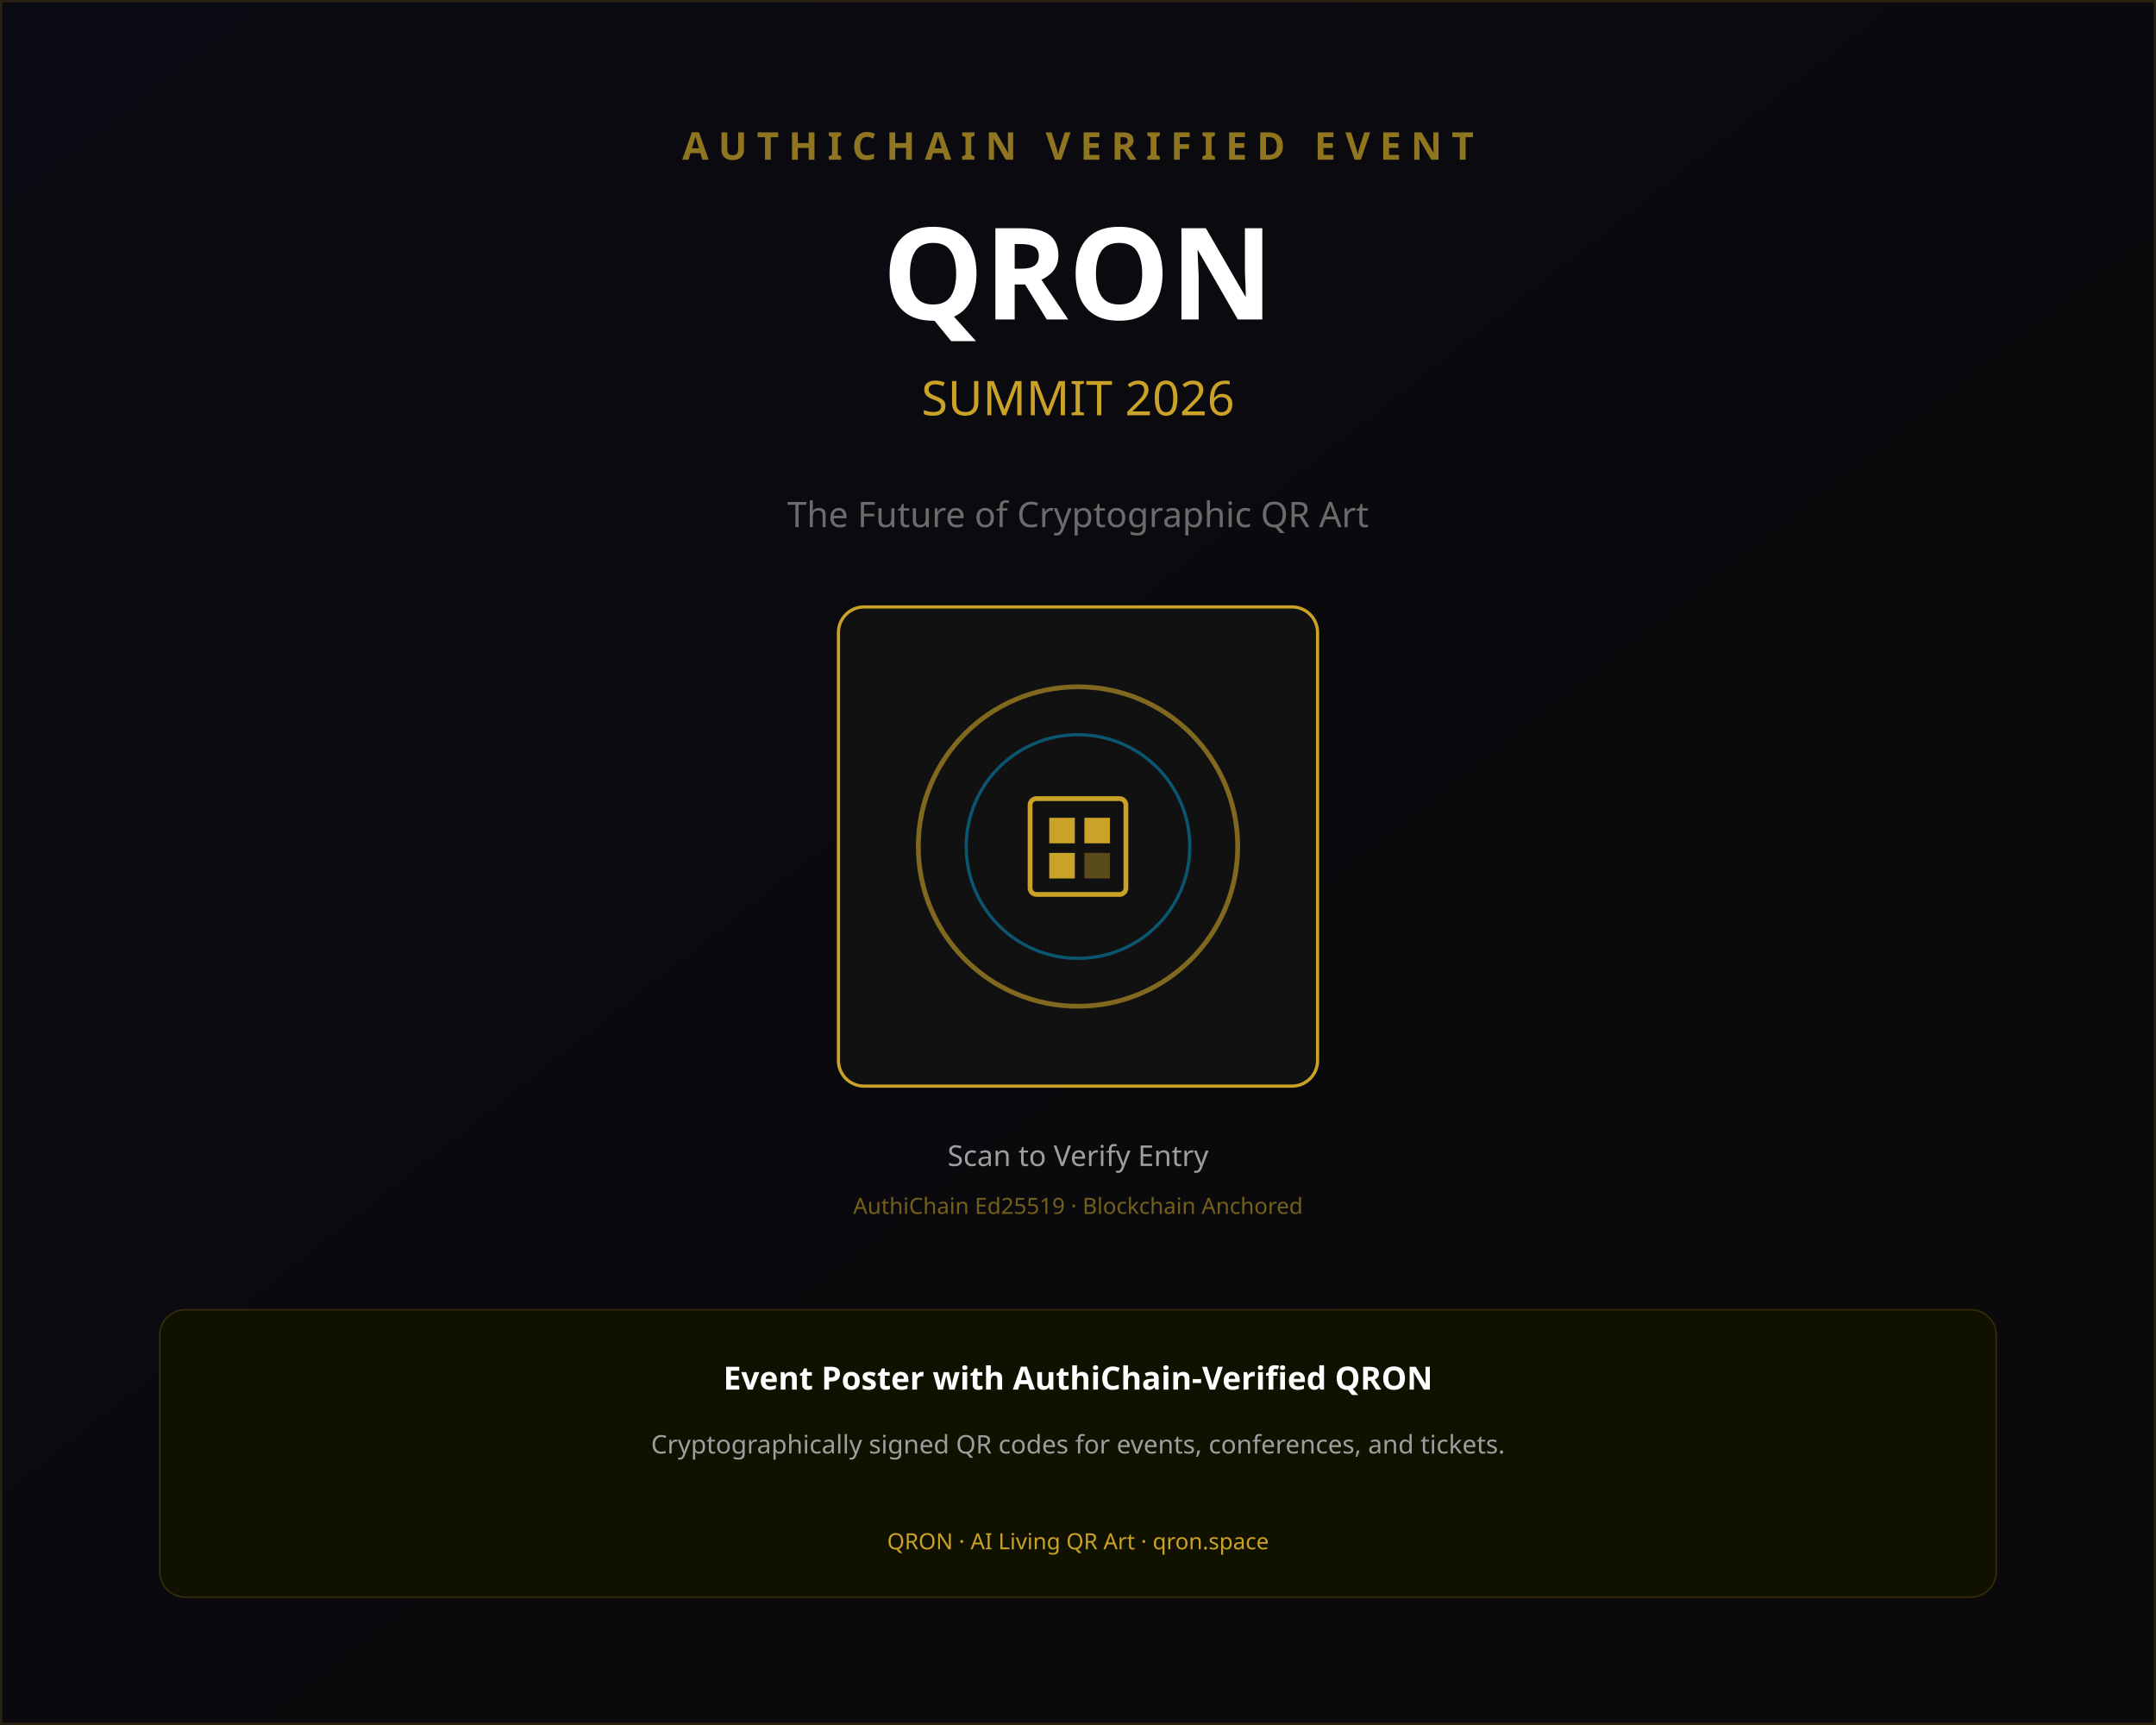
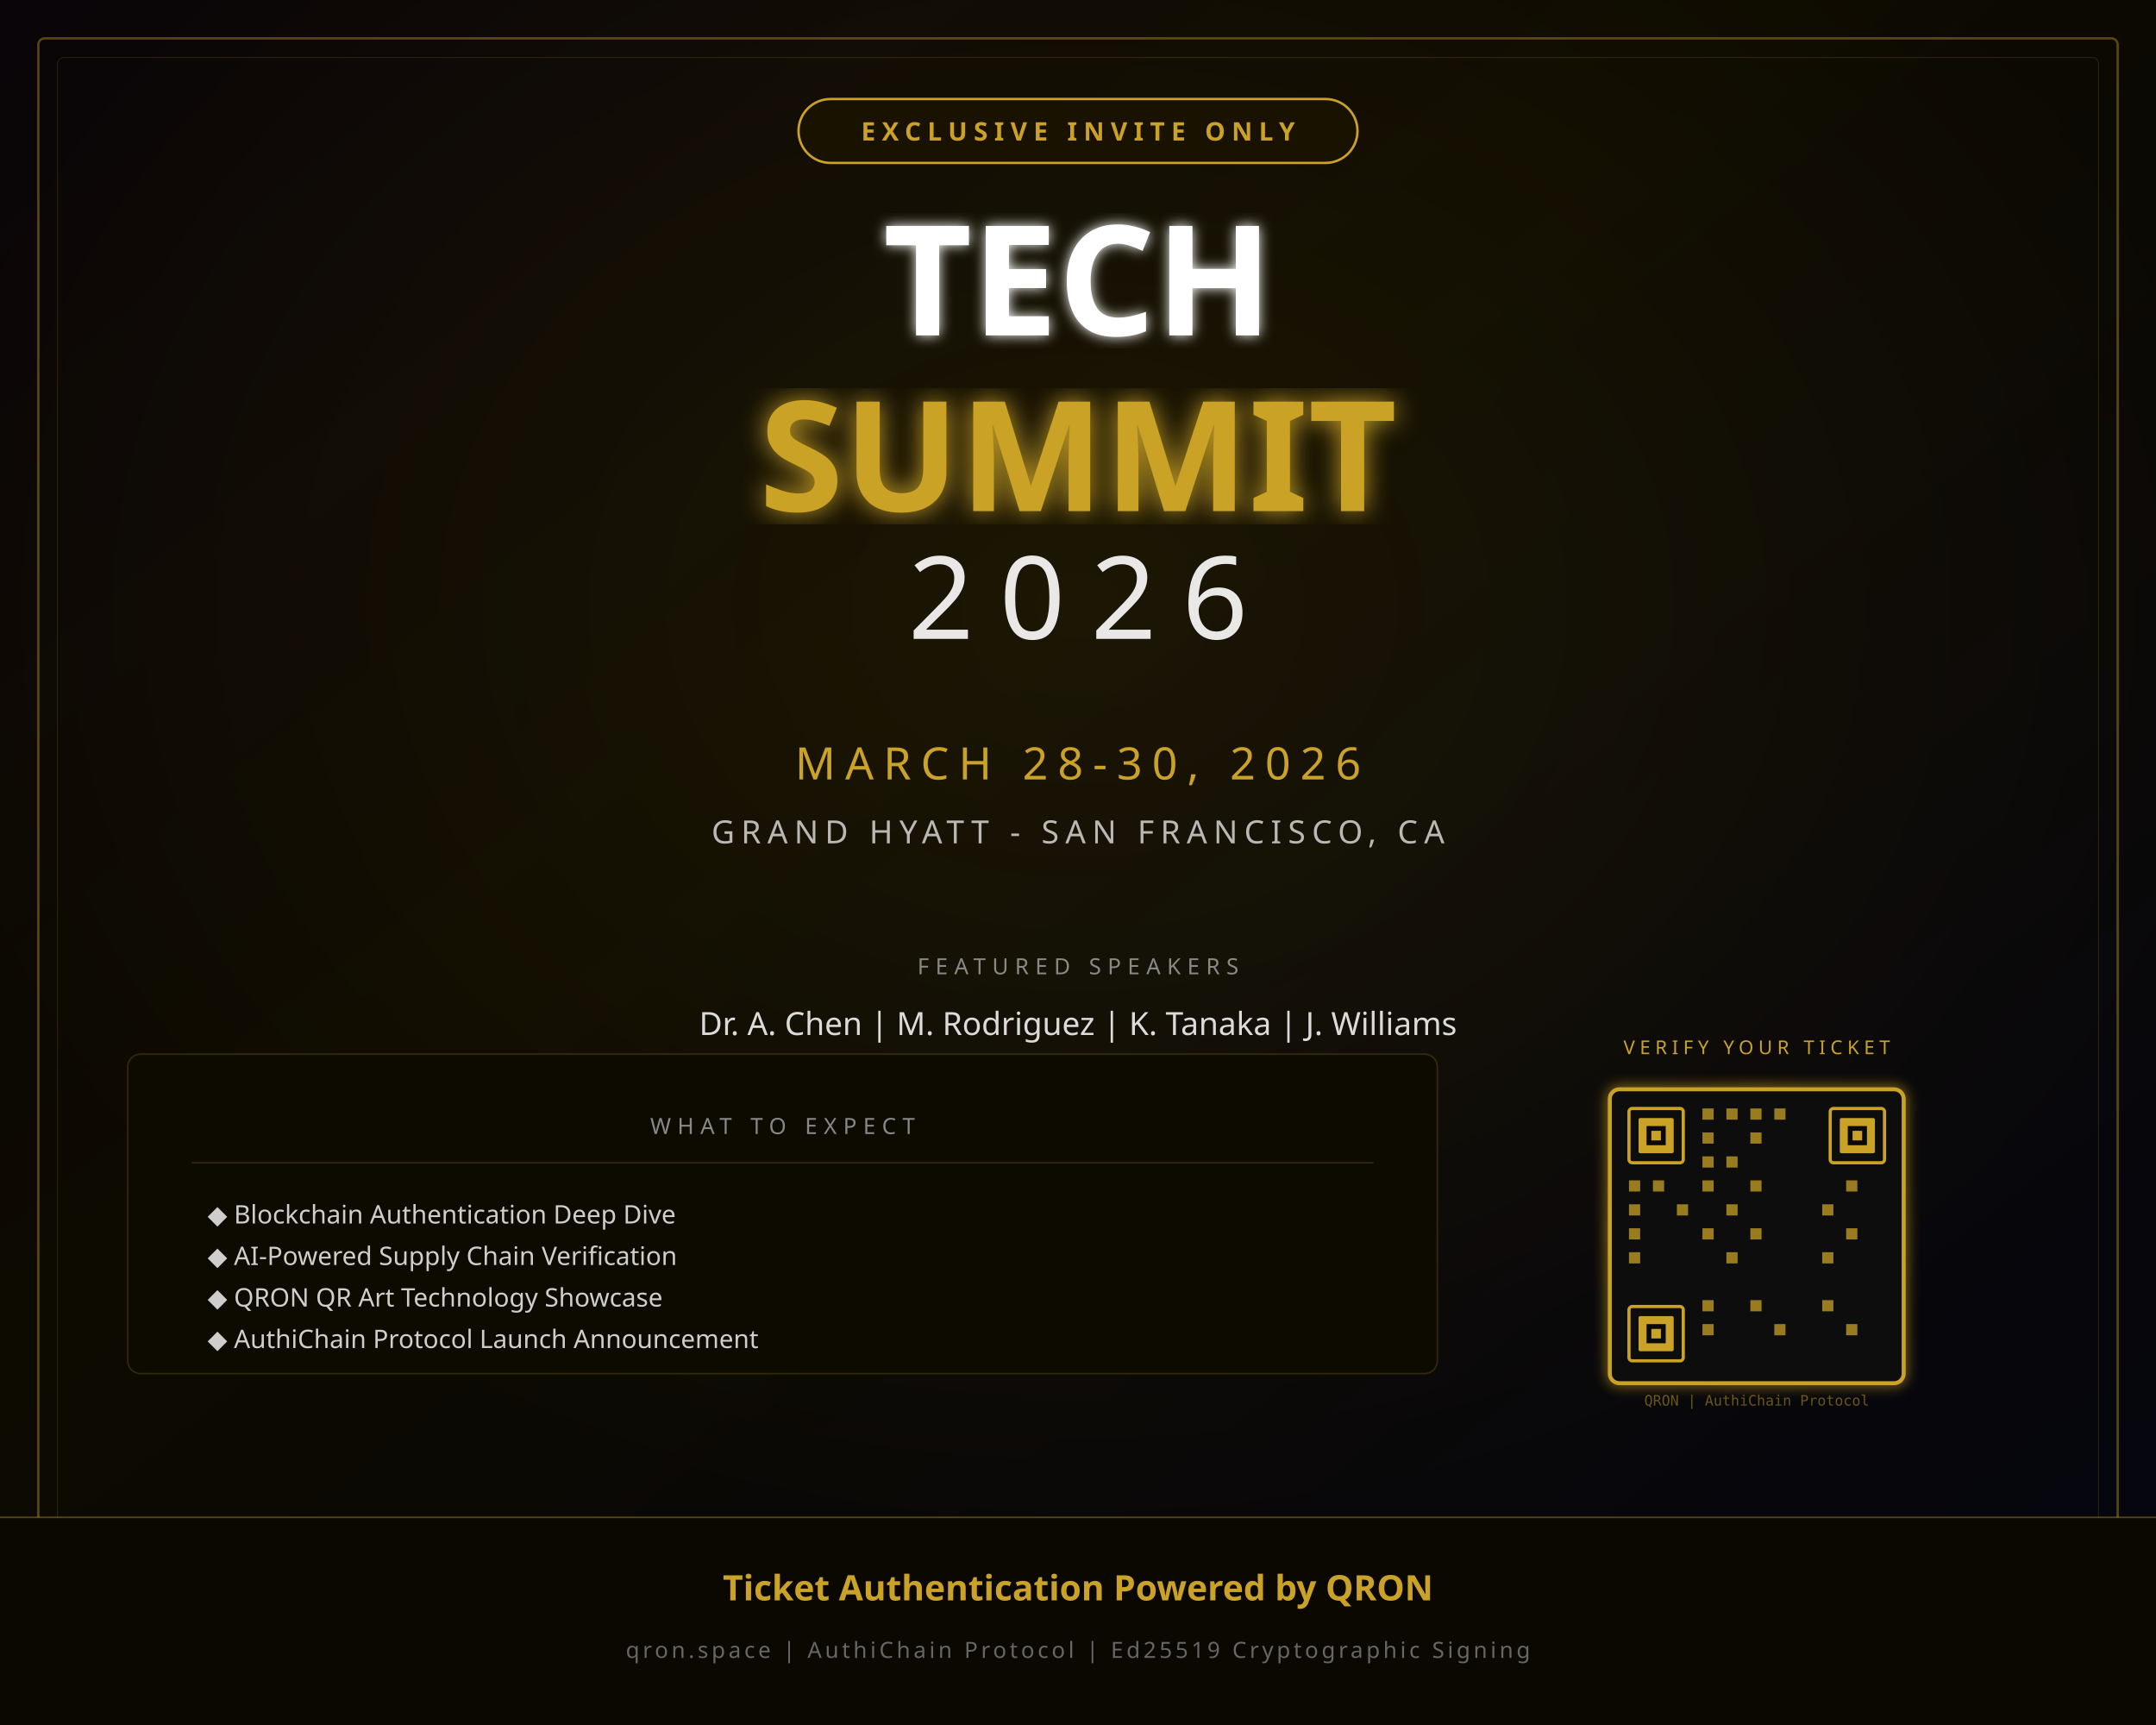
<svg xmlns="http://www.w3.org/2000/svg" viewBox="0 0 1350 1080" width="1350" height="1080">
  <defs>
-     <linearGradient id="bg" x1="0" y1="0" x2="1" y2="1">
-       <stop offset="0%" stop-color="#0a0a12" />
-       <stop offset="100%" stop-color="#0a0a0a" />
+     <linearGradient id="bgGrad" x1="0%" y1="0%" x2="100%" y2="100%">
+       <stop offset="0%" stop-color="#0a0508" />
+       <stop offset="40%" stop-color="#0d0a00" />
+       <stop offset="100%" stop-color="#050510" />
    </linearGradient>
+     <linearGradient id="goldLine" x1="0%" y1="0%" x2="100%" y2="0%">
+       <stop offset="0%" stop-color="#c9a22700" />
+       <stop offset="20%" stop-color="#c9a227" />
+       <stop offset="80%" stop-color="#e8c547" />
+       <stop offset="100%" stop-color="#c9a22700" />
+     </linearGradient>
+     <radialGradient id="spotLight" cx="50%" cy="35%" r="55%">
+       <stop offset="0%" stop-color="#c9a227" stop-opacity="0.08" />
+       <stop offset="100%" stop-color="#c9a227" stop-opacity="0" />
+     </radialGradient>
+     <radialGradient id="qrGlow" cx="50%" cy="50%" r="50%">
+       <stop offset="0%" stop-color="#c9a227" stop-opacity="0.25" />
+       <stop offset="100%" stop-color="#c9a227" stop-opacity="0" />
+     </radialGradient>
+     <filter id="glow4">
+       <feGaussianBlur stdDeviation="4" result="b" />
+       <feMerge>
+         <feMergeNode in="b" />
+         <feMergeNode in="SourceGraphic" />
+       </feMerge>
+     </filter>
+     <filter id="glow8">
+       <feGaussianBlur stdDeviation="8" result="b" />
+       <feMerge>
+         <feMergeNode in="b" />
+         <feMergeNode in="SourceGraphic" />
+       </feMerge>
+     </filter>
  </defs>
-   <rect width="1350" height="1080" fill="url(#bg)" />
-   <rect x="0" y="0" width="1350" height="1080" fill="none" stroke="#c9a227" stroke-width="3" opacity="0.15" />
-   <text x="675" y="100" text-anchor="middle" font-family="system-ui,sans-serif" font-size="24" font-weight="700" fill="#c9a227" opacity="0.7" letter-spacing="6">AUTHICHAIN VERIFIED EVENT</text>
-   <text x="675" y="200" text-anchor="middle" font-family="system-ui,sans-serif" font-size="80" font-weight="900" fill="white">QRON</text>
-   <text x="675" y="260" text-anchor="middle" font-family="system-ui,sans-serif" font-size="30" fill="#c9a227">SUMMIT 2026</text>
-   <text x="675" y="330" text-anchor="middle" font-family="system-ui,sans-serif" font-size="22" fill="#6b6b6b">The Future of Cryptographic QR Art</text>
-   <rect x="525" y="380" width="300" height="300" rx="16" fill="#111111" stroke="#c9a227" stroke-width="2" />
-   <circle cx="675" cy="530" r="100" fill="none" stroke="#c9a227" stroke-width="3" opacity="0.6" />
-   <circle cx="675" cy="530" r="70" fill="none" stroke="#00bfff" stroke-width="2" opacity="0.4" />
-   <rect x="645" y="500" width="60" height="60" rx="4" fill="none" stroke="#c9a227" stroke-width="3" />
-   <rect x="657" y="512" width="16" height="16" fill="#c9a227" />
-   <rect x="679" y="512" width="16" height="16" fill="#c9a227" />
-   <rect x="657" y="534" width="16" height="16" fill="#c9a227" />
-   <rect x="679" y="534" width="16" height="16" fill="#c9a227" opacity="0.4" />
-   <text x="675" y="730" text-anchor="middle" font-family="system-ui,sans-serif" font-size="18" fill="#9e9e9e">Scan to Verify Entry</text>
-   <text x="675" y="760" text-anchor="middle" font-family="system-ui,sans-serif" font-size="14" fill="#c9a22790">AuthiChain Ed25519 · Blockchain Anchored</text>
-   <rect x="100" y="820" width="1150" height="180" rx="16" fill="#111100" stroke="#c9a22733" stroke-width="1" />
-   <text x="675" y="870" text-anchor="middle" font-family="system-ui,sans-serif" font-size="20" font-weight="700" fill="white">Event Poster with AuthiChain-Verified QRON</text>
-   <text x="675" y="910" text-anchor="middle" font-family="system-ui,sans-serif" font-size="16" fill="#9e9e9e">Cryptographically signed QR codes for events, conferences, and tickets.</text>
-   <text x="675" y="970" text-anchor="middle" font-family="system-ui,sans-serif" font-size="14" fill="#c9a227">QRON · AI Living QR Art · qron.space</text>
+   <rect width="1350" height="1080" fill="url(#bgGrad)" />
+   <rect width="1350" height="1080" fill="url(#spotLight)" />
+   <rect x="24" y="24" width="1302" height="1032" rx="4" fill="none" stroke="#c9a227" stroke-width="1.5" opacity="0.4" />
+   <rect x="36" y="36" width="1278" height="1008" rx="4" fill="none" stroke="#c9a227" stroke-width="0.5" opacity="0.2" />
+   <rect x="500" y="62" width="350" height="40" rx="20" fill="#1a1200" stroke="#c9a227" stroke-width="1.5" />
+   <text x="675" y="88" text-anchor="middle" font-family="system-ui,sans-serif" font-size="16" font-weight="700" fill="#c9a227" letter-spacing="4">EXCLUSIVE INVITE ONLY</text>
+   <text x="675" y="210" text-anchor="middle" font-family="system-ui,sans-serif" font-size="96" font-weight="900" fill="white" filter="url(#glow4)">TECH</text>
+   <text x="675" y="320" text-anchor="middle" font-family="system-ui,sans-serif" font-size="96" font-weight="900" fill="#c9a227" filter="url(#glow8)">SUMMIT</text>
+   <text x="675" y="400" text-anchor="middle" font-family="system-ui,sans-serif" font-size="72" font-weight="300" fill="white" opacity="0.9" letter-spacing="16">2026</text>
+   <line x1="200" y1="430" x2="1150" y2="430" stroke="url(#goldLine)" stroke-width="1.5" />
+   <text x="675" y="488" text-anchor="middle" font-family="system-ui,sans-serif" font-size="28" fill="#c9a227" letter-spacing="6">MARCH 28-30, 2026</text>
+   <text x="675" y="528" text-anchor="middle" font-family="system-ui,sans-serif" font-size="20" fill="white" opacity="0.7" letter-spacing="4">GRAND HYATT - SAN FRANCISCO, CA</text>
+   <line x1="400" y1="558" x2="950" y2="558" stroke="url(#goldLine)" stroke-width="1" />
+   <text x="675" y="610" text-anchor="middle" font-family="system-ui,sans-serif" font-size="14" fill="#888" letter-spacing="4">FEATURED SPEAKERS</text>
+   <text x="675" y="648" text-anchor="middle" font-family="system-ui,sans-serif" font-size="20" fill="white" opacity="0.85">Dr. A. Chen  |  M. Rodriguez  |  K. Tanaka  |  J. Williams</text>
+   <g transform="translate(960, 660)">
+     <text x="140" y="0" text-anchor="middle" font-family="system-ui,sans-serif" font-size="12" fill="#c9a227" letter-spacing="3">VERIFY YOUR TICKET</text>
+     <rect x="40" y="14" width="200" height="200" rx="4" fill="url(#qrGlow)" filter="url(#glow8)" />
+     <rect x="48" y="22" width="184" height="184" rx="6" fill="#0a0a0a" stroke="#c9a227" stroke-width="2.5" filter="url(#glow4)" />
+     <rect x="60" y="34" width="34" height="34" rx="2" fill="none" stroke="#c9a227" stroke-width="2" />
+     <rect x="66" y="40" width="22" height="22" rx="1" fill="#c9a227" />
+     <rect x="71" y="45" width="12" height="12" fill="#0a0a0a" />
+     <rect x="74" y="48" width="6" height="6" fill="#c9a227" />
+     <rect x="186" y="34" width="34" height="34" rx="2" fill="none" stroke="#c9a227" stroke-width="2" />
+     <rect x="192" y="40" width="22" height="22" rx="1" fill="#c9a227" />
+     <rect x="197" y="45" width="12" height="12" fill="#0a0a0a" />
+     <rect x="200" y="48" width="6" height="6" fill="#c9a227" />
+     <rect x="60" y="158" width="34" height="34" rx="2" fill="none" stroke="#c9a227" stroke-width="2" />
+     <rect x="66" y="164" width="22" height="22" rx="1" fill="#c9a227" />
+     <rect x="71" y="169" width="12" height="12" fill="#0a0a0a" />
+     <rect x="74" y="172" width="6" height="6" fill="#c9a227" />
+     <g fill="#c9a227" opacity="0.75">
+       <rect x="106" y="34" width="7" height="7" />
+       <rect x="121" y="34" width="7" height="7" />
+       <rect x="136" y="34" width="7" height="7" />
+       <rect x="151" y="34" width="7" height="7" />
+       <rect x="106" y="49" width="7" height="7" />
+       <rect x="136" y="49" width="7" height="7" />
+       <rect x="106" y="64" width="7" height="7" />
+       <rect x="121" y="64" width="7" height="7" />
+       <rect x="60" y="79" width="7" height="7" />
+       <rect x="75" y="79" width="7" height="7" />
+       <rect x="106" y="79" width="7" height="7" />
+       <rect x="136" y="79" width="7" height="7" />
+       <rect x="196" y="79" width="7" height="7" />
+       <rect x="60" y="94" width="7" height="7" />
+       <rect x="90" y="94" width="7" height="7" />
+       <rect x="121" y="94" width="7" height="7" />
+       <rect x="181" y="94" width="7" height="7" />
+       <rect x="60" y="109" width="7" height="7" />
+       <rect x="106" y="109" width="7" height="7" />
+       <rect x="136" y="109" width="7" height="7" />
+       <rect x="196" y="109" width="7" height="7" />
+       <rect x="60" y="124" width="7" height="7" />
+       <rect x="121" y="124" width="7" height="7" />
+       <rect x="181" y="124" width="7" height="7" />
+       <rect x="196" y="169" width="7" height="7" />
+       <rect x="106" y="154" width="7" height="7" />
+       <rect x="136" y="154" width="7" height="7" />
+       <rect x="181" y="154" width="7" height="7" />
+       <rect x="106" y="169" width="7" height="7" />
+       <rect x="151" y="169" width="7" height="7" />
+     </g>
+     <text x="140" y="220" text-anchor="middle" font-family="monospace" font-size="9" fill="#c9a227" opacity="0.5">QRON | AuthiChain Protocol</text>
+   </g>
+   <g transform="translate(80, 660)">
+     <rect width="820" height="200" rx="8" fill="#0d0a00" stroke="#c9a22733" stroke-width="1" />
+     <text x="410" y="50" text-anchor="middle" font-family="system-ui,sans-serif" font-size="14" fill="#888" letter-spacing="4">WHAT TO EXPECT</text>
+     <line x1="40" y1="68" x2="780" y2="68" stroke="#c9a22733" stroke-width="1" />
+     <g font-family="system-ui,sans-serif" font-size="16" fill="white" opacity="0.8">
+       <text x="50" y="106">◆  Blockchain Authentication Deep Dive</text>
+       <text x="50" y="132">◆  AI-Powered Supply Chain Verification</text>
+       <text x="50" y="158">◆  QRON QR Art Technology Showcase</text>
+       <text x="50" y="184">◆  AuthiChain Protocol Launch Announcement</text>
+     </g>
+   </g>
+   <rect x="0" y="950" width="1350" height="130" fill="#0a0800" />
+   <line x1="0" y1="950" x2="1350" y2="950" stroke="#c9a22766" stroke-width="1" />
+   <text x="675" y="1002" text-anchor="middle" font-family="system-ui,sans-serif" font-size="22" font-weight="700" fill="#c9a227">Ticket Authentication Powered by QRON</text>
+   <text x="675" y="1038" text-anchor="middle" font-family="system-ui,sans-serif" font-size="14" fill="#666" letter-spacing="2">qron.space | AuthiChain Protocol | Ed25519 Cryptographic Signing</text>
</svg>
